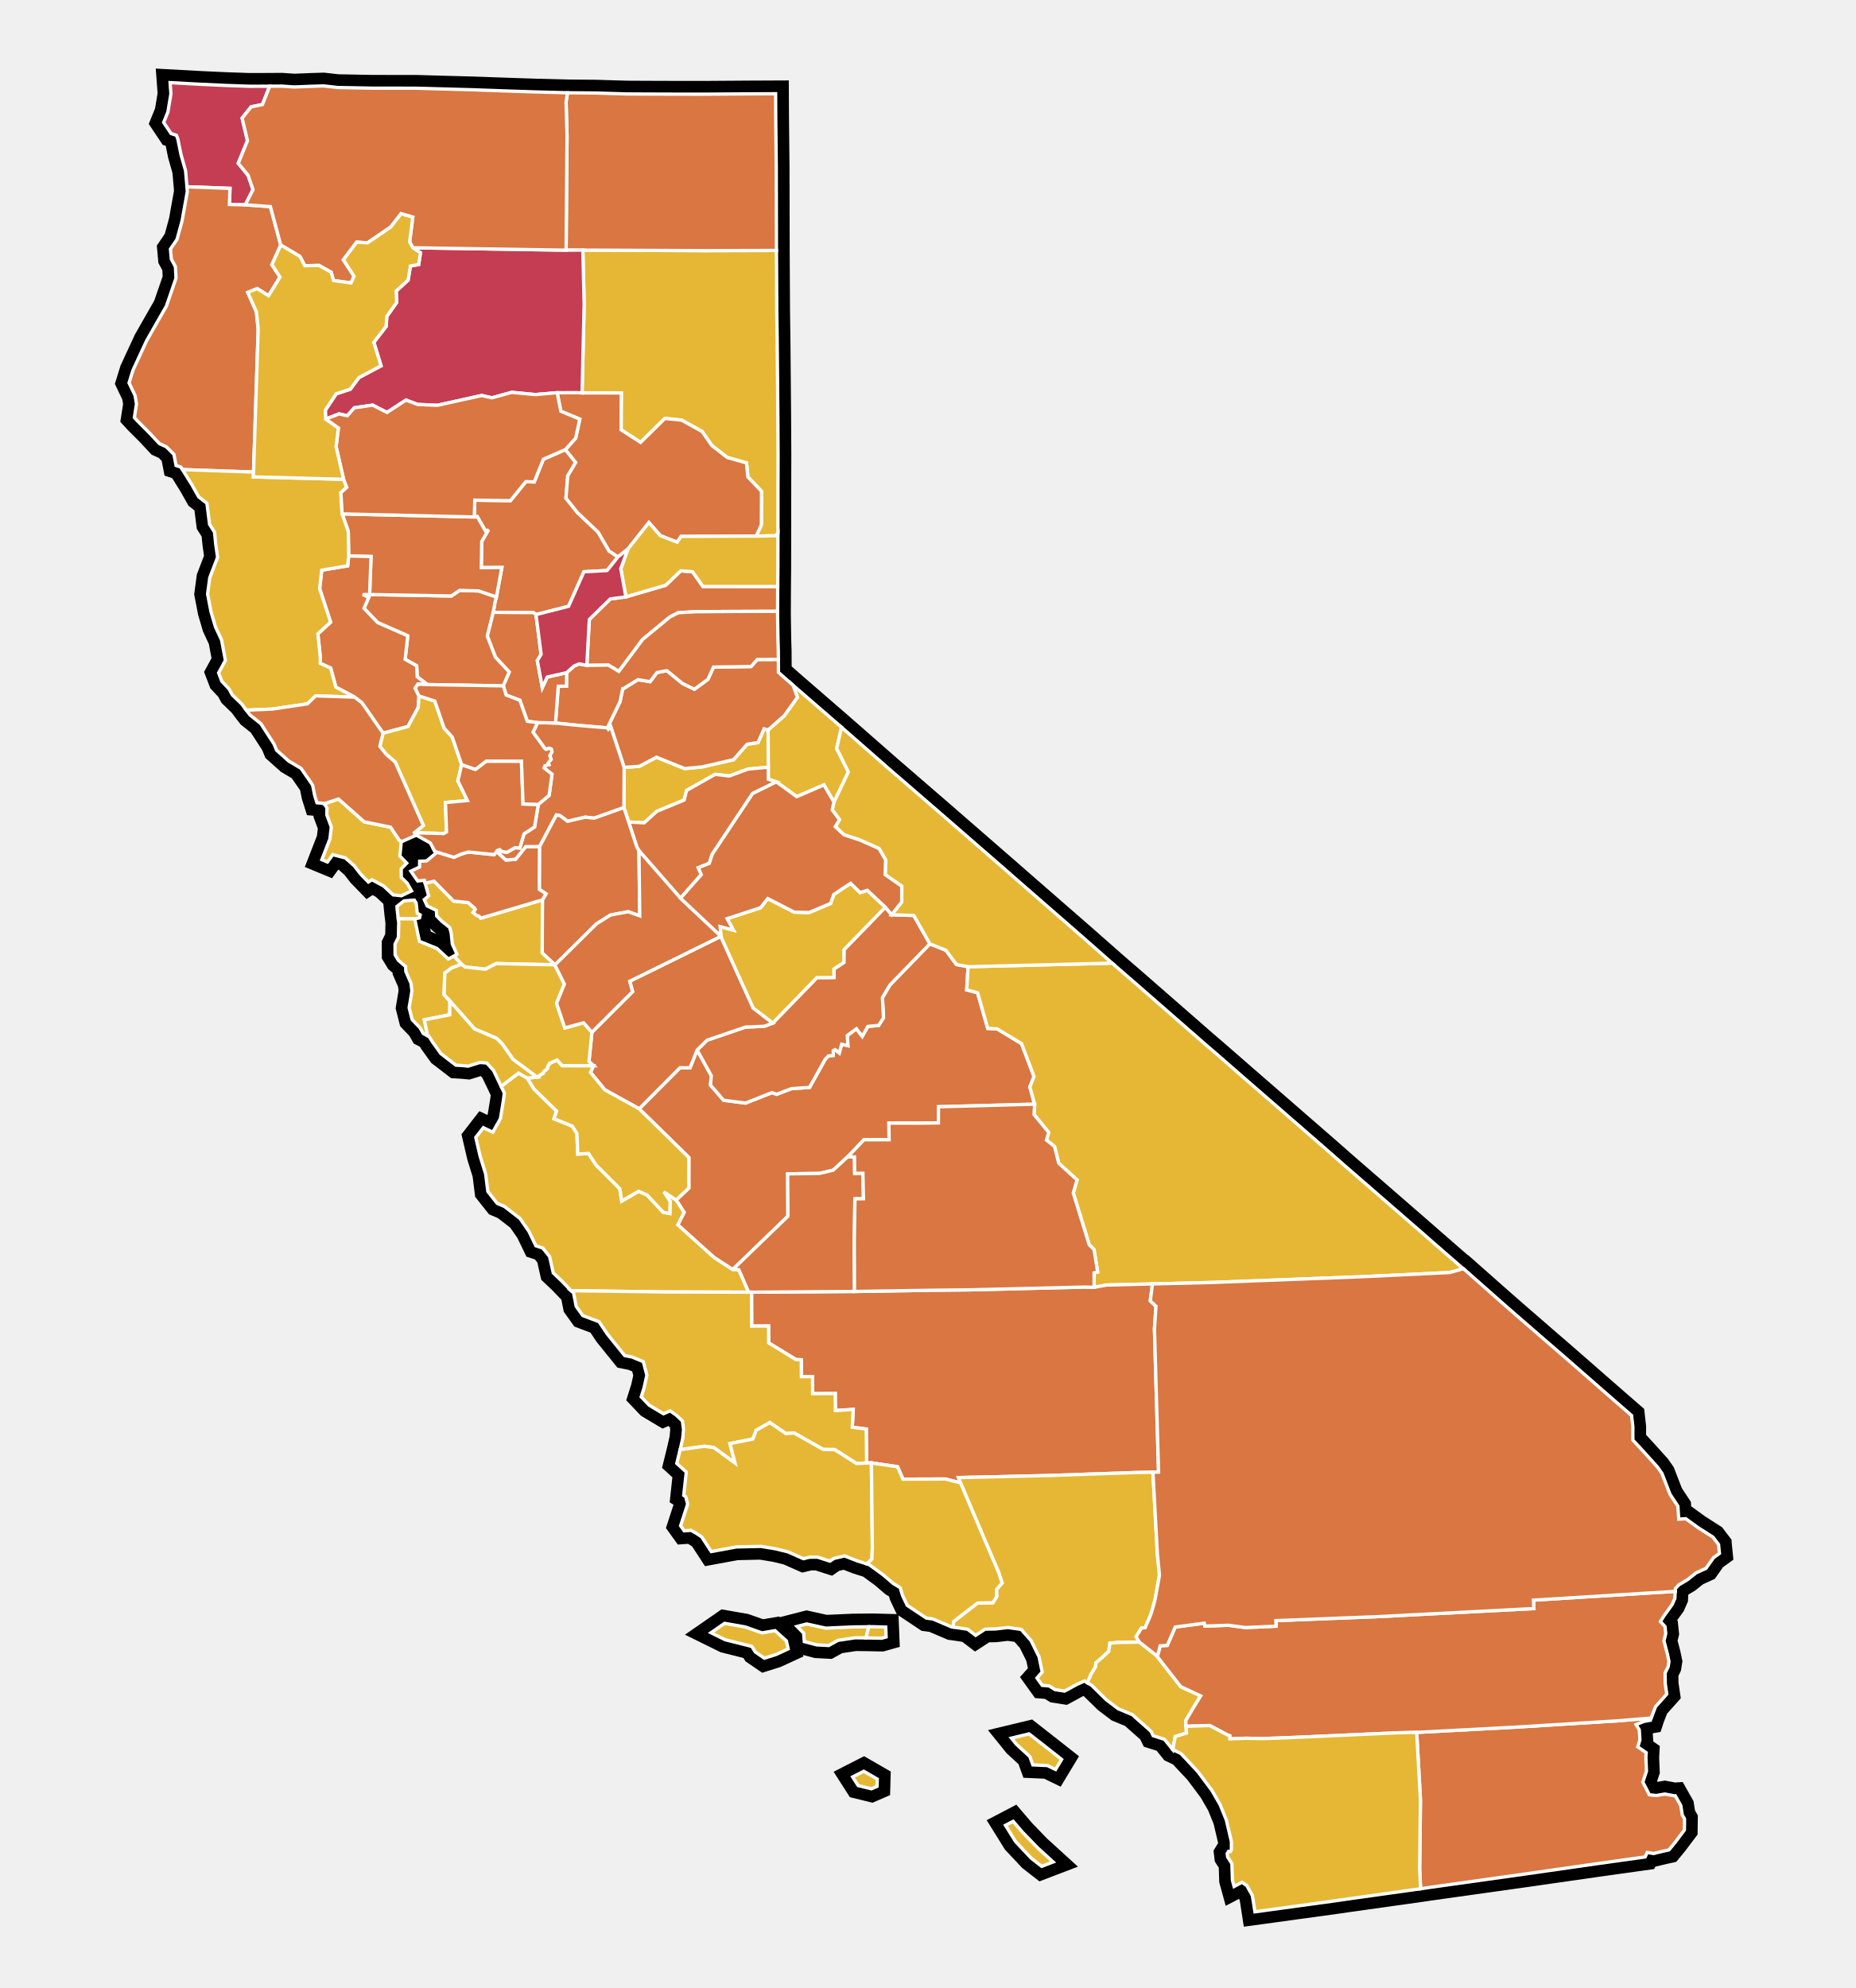
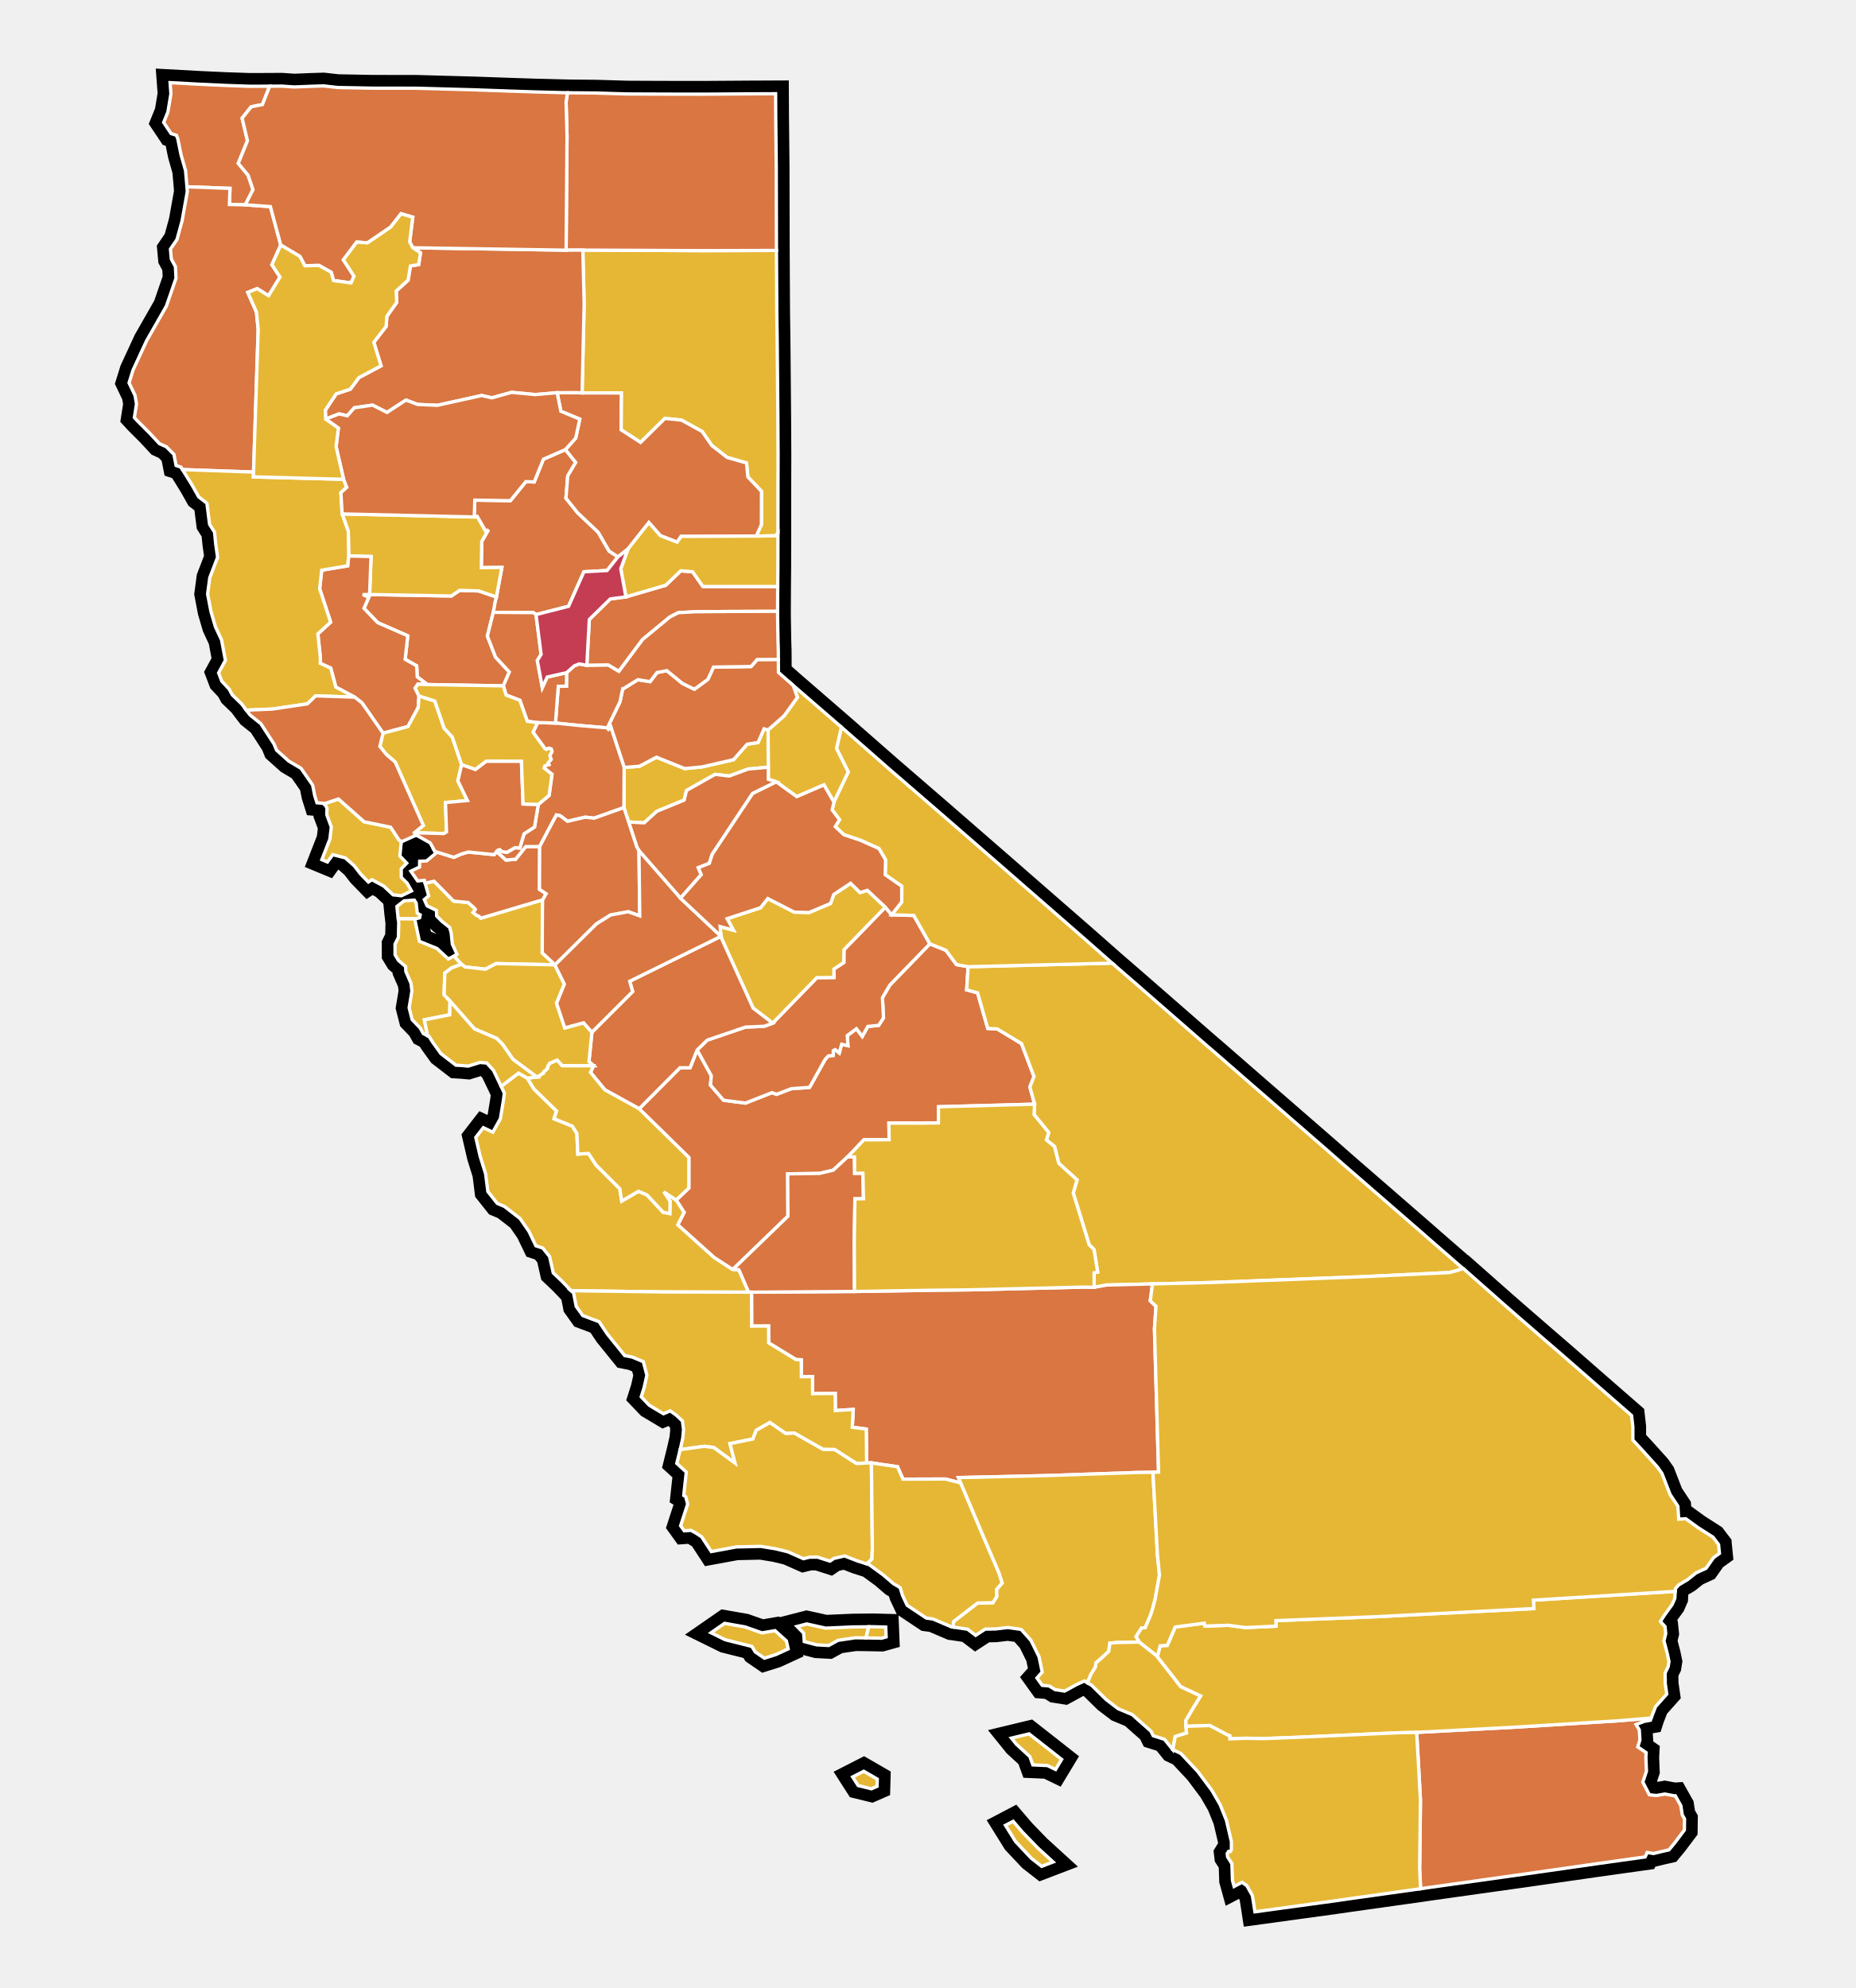
<svg xmlns="http://www.w3.org/2000/svg" id="cal-map" width="100%" height="100%" viewBox="0 0 700 750" version="1.1" xml:space="preserve" style="fill-rule:evenodd;clip-rule:evenodd;">
  <style type="text/css">
      svg#cal-map path#state-outline {
        fill: white;
        fill-rule: nonzero;
        stroke: black;
        stroke-width: 10px;
      }
      svg #county-boundaries path {
        fill-rule: nonzero;
        stroke: white;
        stroke-width: 1.25px;
      }
      svg path {
        fill: #bc3649;
      }
      /* default substantial */
      svg path.widespread {
        fill: #742a5c;
      }
      #alameda { fill: #e6b735 !important; }
    #alpine { fill: #e6b735 !important; }
    #amador { fill: #e6b735 !important; }
    #butte { fill: #d97641 !important; }
    #calaveras { fill: #d97641 !important; }
    #colusa { fill: #d97641 !important; }
    #contra_costa { fill: #d97641 !important; }
-     #del_norte { fill: #c43d53 !important; }
+     #del_norte { fill: #d97641 !important; }
    #el_dorado { fill: #d97641 !important; }
    #fresno { fill: #d97641 !important; }
-     #glenn { fill: #d97641 !important; }
+     #glenn { fill: #e6b735 !important; }
    #humboldt { fill: #d97641 !important; }
    #imperial { fill: #d97641 !important; }
    #inyo { fill: #e6b735 !important; }
    #kern { fill: #d97641 !important; }
    #kings { fill: #d97641 !important; }
    #lake { fill: #d97641 !important; }
    #lassen { fill: #e6b735 !important; }
    #los_angeles { fill: #e6b735 !important; }
    #madera { fill: #d97641 !important; }
    #marin { fill: #e6b735 !important; }
    #mariposa { fill: #e6b735 !important; }
    #mendocino { fill: #e6b735 !important; }
    #merced { fill: #d97641 !important; }
    #modoc { fill: #d97641 !important; }
    #mono { fill: #e6b735 !important; }
    #monterey { fill: #e6b735 !important; }
    #napa { fill: #e6b735 !important; }
    #nevada { fill: #d97641 !important; }
    #orange { fill: #e6b735 !important; }
    #placer { fill: #d97641 !important; }
    #plumas { fill: #d97641 !important; }
-     #riverside { fill: #d97641 !important; }
+     #riverside { fill: #e6b735 !important; }
    #sacramento { fill: #d97641 !important; }
    #san_benito { fill: #e6b735 !important; }
-     #san_bernardino { fill: #d97641 !important; }
+     #san_bernardino { fill: #e6b735 !important; }
    #san_diego { fill: #e6b735 !important; }
    #san_francisco { fill: #e6b735 !important; }
    #san_joaquin { fill: #d97641 !important; }
    #san_luis_obispo { fill: #e6b735 !important; }
    #san_mateo { fill: #e6b735 !important; }
    #santa_barbara { fill: #e6b735 !important; }
    #santa_clara { fill: #e6b735 !important; }
    #santa_cruz { fill: #e6b735 !important; }
-     #shasta { fill: #c43d53 !important; }
+     #shasta { fill: #d97641 !important; }
    #sierra { fill: #e6b735 !important; }
    #siskiyou { fill: #d97641 !important; }
    #solano { fill: #d97641 !important; }
    #sonoma { fill: #d97641 !important; }
    #stanislaus { fill: #d97641 !important; }
    #sutter { fill: #d97641 !important; }
    #tehama { fill: #d97641 !important; }
    #trinity { fill: #e6b735 !important; }
-     #tulare { fill: #d97641 !important; }
+     #tulare { fill: #e6b735 !important; }
    #tuolumne { fill: #d97641 !important; }
    #ventura { fill: #e6b735 !important; }
-     #yolo { fill: #d97641 !important; }
+     #yolo { fill: #e6b735 !important; }
    #yuba { fill: #c43d53 !important; }
    
    </style>
  <g transform="matrix(1,0,0,1,48.6858,-223.786)">
    <g id="map-layers">
      <g id="land">
        <path id="state-outline" d="M244.715,445.062L244.665,454.412L244.675,456.227L244.823,465.394L244.944,469.296L244.987,477.464L250.519,482.332L268.692,498.068L268.793,498.157L283.514,511.061L286.365,513.566L293.401,519.641L305.472,530.072L331.622,552.808L335.865,556.527L359.777,577.365L370.864,587.136L379.886,594.95L405.955,617.709L410.726,621.808L420.616,630.437L451.77,657.523L458.56,663.496L475.866,678.516L488.258,689.278L491.093,691.773L503.33,702.423L503.434,702.417L518.373,715.624L524.652,721.099L533.706,728.956L541.012,735.265L556.02,748.381L566.848,757.813L567.326,762.061L567.323,767.067L571.074,771.109L576.665,777.307L578.303,779.66L581.365,787.566L584.314,792.018L584.635,796.915L587.286,796.74L591.763,799.996L597.557,803.705L599.665,806.478L599.678,806.659L600,809.826L597.76,811.436L594.932,815.453L591.199,817.16L587.948,819.744L584.653,821.69L583.357,823.141L583.315,824.146L583.166,826.798L582.14,829.143L579.09,833.348L577.729,835.531L579.459,837.425L579.734,840.05L579.054,842.827L580.33,847.667L580.951,850.634L580.645,852.568L579.505,854.92L579.546,858.928L580.123,862.902L575.897,867.637L574.227,871.936L573.956,872.773L571.608,873.194L568.553,874.386L569.757,876.408L569.994,880.223L569.182,882.826L572.344,885.001L572.242,886.831L572.457,892.015L571.087,896.113L573.551,900.885L576.172,901.177L579.389,900.609L583.011,901.291L583.335,901.27L585.417,904.968L585.97,908.49L586.827,909.986L586.772,914.187L583.165,918.981L580.942,921.678L578.153,922.31L575.151,923.046L572.732,922.649L571.966,924.339L554.801,926.743L526.504,930.801L490.931,935.798L487.253,936.337L460.624,940.079L455.318,940.848L441.232,942.782L424.753,945.041L424.183,941.324L423.769,938.878L421.676,935.125L421.119,934.78L419.892,933.912L416.901,935.475L416.279,933.218L416.058,926.847L414.451,924.351L414.299,923.081L414.813,922.243L415.467,922.311L415.875,921.568L415.879,918.562L414.607,913.139L413.972,910.428L411.607,904.589L408.506,899.229L403.194,892.12L396.826,885.313L393.762,883.862L390.625,879.953L386.385,878.624L385.583,877.009L385.25,876.655L380.169,872.161L378.513,870.661L373.184,868.444L368.686,865.017L363.177,859.612L361.543,858.653L360.452,857.952L357.482,859.301L354.518,860.92L352.929,861.777L349.374,861.224L348.394,860.61L347.088,859.821L344.509,859.607L342.516,856.831L344.503,854.604L343.302,848.809L340.278,842.691L336.552,838.496L331.515,837.782L326.931,838.328L322.978,838.403L319.387,840.743L316.353,838.433L310.89,837.617L310.248,837.537L303.258,834.556L300.797,834.23L293.578,829.423L291.822,825.719L290.931,822.821L290.608,822.553L288.354,821.218L284.48,817.903L279.328,814.144L278.367,813.791L274.738,812.648L269.935,810.787L265.903,811.733L264.423,812.745L259.733,811.238L256.756,811.259L254.421,811.821L248.558,809.221L243.77,808.065L238.348,807.179L229.106,807.389L219.651,809.128L216.039,803.585L213.81,802.131L212.006,801.13L209.459,801.309L208.082,799.398L210.744,791.224L210.005,788.406L209.265,787.951L210.228,779.14L206.64,775.864L207.916,770.688L208.872,766.511L209.193,763.15L208.776,759.88L206.463,757.696L204.15,756.057L201.62,757.14L196.262,753.944L193.224,750.753L194.289,747.398L195.359,742.589L194.014,737.498L189.826,735.754L186.997,735.194L180.443,727.074L177.334,722.422L171.179,720.105L168.699,716.633L167.699,711.54L166.767,710.715L163.252,707.05L160.048,704.022L158.653,697.834L156.084,694.629L153.49,693.783L150.849,688.305L147.478,683.453L141.617,678.928L138.933,677.801L135.366,673.301L134.532,666.663L132.459,660.005L130.812,652.9L133.658,649.222L137.248,650.91L140.109,645.777L141.237,638.895L141.583,636.177L140.383,633.62L137.484,627.589L134.954,624.828L132.387,624.608L127.944,625.989L125.582,625.769L123.322,625.639L117.642,621.273L114.538,616.95L113.143,614.746L112.633,614.554L111.007,613.706L109.818,611.595L106.804,608.45L105.665,603.979L106.482,599.095L106.718,597.557L106.366,594.736L104.414,590.249L104.349,588.433L101.641,586.107L100.359,583.992L100.343,579.999L101.623,577.394L101.739,571.951L101.568,570.405L101.308,568.312L101.057,565.765L103.747,563.644L107.616,563.361L108.306,564.464L108.737,568.285L109.844,568.942L109.619,570.026L107.981,570.447L107.776,570.534L109.544,578.919L116.122,581.586L120.437,585.567L122.703,584.428L123.734,583.81L121.965,579.968L121.53,575.695L120.954,573.688L118.043,571.367L116.045,569.334L115.982,567.245L112.454,565.545L111.382,563.164L113.036,561.744L111.706,556.999L111.423,555.905L108.88,556.127L106.316,552.444L109.594,550.877L109.637,548.7L111.058,548.637L112.276,548.571L115.779,545.643L115.385,545L113.623,541.79L108.417,538.874L108.111,538.959L102.9,541.301L102.697,541.296L102.176,546.731L104.755,549.417L102.682,551.552L102.714,554.819L104.903,556.953L106.569,559.891L102.771,561.718L99.627,561.378L96.043,558.032L91.628,555.662L90.288,556.538L87.315,553.472L84.954,550.419L81.58,547.431L76.846,546.22L74.846,548.982L72.74,548.109L75.785,540.293L76.309,535.768L74.61,531.185L74.677,528.645L73.711,526.985L73.713,526.895L70.892,526.637L70.056,523.982L69.258,519.966L64.897,513.67L60.242,510.903L55.633,506.771L54.696,504.473L49.706,496.783L45.69,493.569L44.244,491.706L42.514,489.379L38.918,485.9L37.786,483.774L34.982,480.773L33.788,477.644L36.352,472.919L34.915,465.242L32.592,460.257L30.899,454.476L29.638,447.892L30.453,441.745L33.408,434.037L32.69,429.016L32.252,424.549L30.375,421.576L29.372,413.636L26.292,411.254L23.787,406.8L20.154,400.94L19.597,400.011L17.745,399.395L16.92,395.183L14.072,392.347L11.458,391.154L7.68,387.096L3.14,382.548L2.011,381.32L2.813,376.172L2.257,372.967L-0,368.237L1.473,363.48L6.632,352.326L14.089,339.257L17.714,328.758L17.495,324.384L15.954,321.504L15.614,317.762L18.086,314.128L20.006,307.106L21.977,296.082L21.853,294.257L21.314,288.14L19.613,282.159L18.399,276.195L17.875,274.809L15.876,274.185L13.059,269.976L14.659,266.034L15.797,259.16L15.483,254.959L26.878,255.58L36.649,256.028L45.561,256.336L53.045,256.31L57.651,256.275L62.341,256.602L68.776,256.338L73.384,256.198L78.738,256.801L91.967,257.053L108.269,257.064L119.77,257.387L129.929,257.663L143.729,258.153L153.026,258.46L165.392,258.783L165.871,258.787L176.131,258.88L187.827,259.233L196.265,259.274L206.429,259.305L216.69,259.316L234.045,259.196L243.922,259.153L243.968,267.887L244.165,286.624L244.237,318.264L244.361,341.531L244.515,352.07L244.77,381.229L244.846,395.488L244.814,407.838L244.806,424.908L244.778,438.162L244.715,445.062ZM279.053,837.511L280.762,837.492L285.464,837.619L285.616,841.345L283.911,841.821L278.03,841.705L273.968,841.657L267.456,842.628L263.944,844.568L259.45,844.331L254.736,843.091L254.501,839.91L252.028,837.381L255.653,836.448L262.821,838.03L273.179,837.573L279.053,837.511ZM272.987,894.156L277.172,892.02L282.275,894.967L282.199,897.698L280.05,898.633L275.07,897.411L272.987,894.156ZM224.684,836.212L232.376,837.56L238.793,839.811L243.704,838.972L247.999,842.86L248.658,845.857L244.068,847.972L239.686,849.356L236.253,847.004L234.963,844.917L224.906,842.394L219.56,839.762L224.684,836.212ZM332.899,879.51L339.539,877.914L346.662,883.49L351.821,887.557L349.537,891.343L346.483,889.865L340.978,889.624L339.831,886.463L334.777,881.837L332.899,879.51ZM333.539,910.901L336.978,914.928L342.853,920.994L348.612,926.239L344.307,927.885L340.332,924.783L334.453,918.532L330.646,912.416L333.539,910.901Z" />
      </g>
      <g id="county-boundaries">
        <path id="alameda" d="M111.706,556.999L115.071,556.247L122.453,563.733L127.934,564.28L130.24,566.314L130.638,566.864L129.805,568.031L131.01,569.048L132.022,569.427L132.723,570.164L137.732,568.697L154.68,563.657L156.006,563.309L155.945,568.662L155.882,583.27L160.732,587.769L160.63,587.768L138.48,587.311L134.465,589.429L126.716,588.58L125.405,587.559L123.4,585.438L122.703,584.428L123.734,583.81L121.965,579.968L121.53,575.695L120.954,573.688L118.043,571.367L116.045,569.334L115.982,567.245L112.454,565.545L111.382,563.164L113.036,561.744L111.706,556.999Z" />
        <path id="alpine" d="M241.17,517.775L241.086,499.173L247.18,493.787L252.15,486.859L250.519,482.332L268.692,498.068L268.793,498.157L266.96,506.161L271.375,515.011L265.94,526.407L262.15,519.907L251.896,524.339L244.199,518.758L241.17,517.775Z" />
        <path id="amador" d="M186.779,513.3L192.52,512.875L198.975,509.452L209.634,513.742L216.18,513.112L228.054,510.378L233.169,504.557L237.288,503.908L239.577,498.726L241.086,499.173L241.15,513.238L233.6,513.902L226.456,516.551L221.115,515.923L210.329,522.001L209.417,525.629L199.109,529.87L194.343,534.207L188.482,533.907L186.694,528.453L186.779,513.3Z" />
        <path id="butte" d="M164.619,393.395L168.512,398.246L165.506,403.302L164.831,411.741L169.226,417.23L176.981,424.559L181.092,431.67L184.449,433.87L180.347,439.018L171.605,439.495L165.819,452.514L153.537,455.649L152.55,454.91L137.412,454.795L138.068,450.901L138.593,449.003L140.645,437.866L132.9,437.93L133.058,428.036L135.604,423.627L134.602,424.338L131.328,418.656L130.237,418.819L130.441,412.466L143.876,412.671L149.699,405.484L152.854,405.615L156.309,397.028L164.619,393.395Z" />
        <path id="calaveras" d="M188.482,533.907L194.343,534.207L199.109,529.87L209.417,525.629L210.329,522.001L221.115,515.923L226.456,516.551L233.6,513.902L241.15,513.238L241.17,517.775L244.199,518.758L235.243,523.152L220.025,546.049L218.912,549.497L214.755,551.131L215.87,553.762L208.044,562.647L192.375,544.724L191.571,543.359L188.482,533.907Z" />
        <path id="colusa" d="M90.751,448.075L121.586,448.632L124.707,446.509L131.865,446.72L138.593,449.003L138.068,450.901L137.412,454.795L135.182,463.748L138.256,471.691L143.475,477.303L141.199,482.535L112.571,482.05L108.724,479.159L108.509,474.979L104.161,472.528L105.149,463.652L93.788,458.679L88.634,453.29L90.427,449.157L88.163,448.103L90.751,448.075Z" />
        <path id="contra_costa" d="M115.385,545L122.54,547.218L125.298,545.995L127.945,545.223L137.758,546.193L138.687,545.027L142.188,548.253L145.841,547.94L149.651,543.179L154.917,543.152L154.832,559.303L157.353,560.965L156.006,563.309L154.68,563.657L137.732,568.697L132.723,570.164L132.022,569.427L131.01,569.048L129.805,568.031L130.638,566.864L130.24,566.314L127.934,564.28L122.453,563.733L115.071,556.247L111.706,556.999L111.423,555.905L108.88,556.127L106.316,552.444L109.594,550.877L109.637,548.7L111.058,548.637L112.276,548.571L115.779,545.643L115.385,545Z" />
        <path id="del_norte" d="M15.483,254.959L26.878,255.58L36.649,256.028L45.561,256.336L53.045,256.31L50.324,263.231L46.068,264.091L42.656,268.345L44.675,276.878L41.203,285.404L44.912,289.898L46.759,295.328L43.859,301.053L37.862,300.938L38.074,294.85L21.853,294.257L21.314,288.14L19.613,282.159L18.399,276.195L17.875,274.809L15.876,274.185L13.059,269.976L14.659,266.034L15.797,259.16L15.483,254.959Z" />
        <path id="el_dorado" d="M180.437,498.378L185.215,488.516L186.245,483.622L186.446,483.623L191.969,480.203L196.569,480.949L199.182,477.509L202.884,476.794L208.777,481.617L213.279,483.8L218.385,480.08L220.483,475.45L234.678,475.24L236.967,472.599L244.961,472.563L244.987,477.464L250.519,482.332L252.15,486.859L247.18,493.787L241.086,499.173L239.577,498.726L237.288,503.908L233.169,504.557L228.054,510.378L216.18,513.112L209.634,513.742L198.975,509.452L192.52,512.875L186.779,513.3L181.745,498.023L180.835,498.925L180.437,498.378Z" />
        <path id="fresno" d="M214.318,619.908L219.664,629.617L219.357,633.157L224.306,638.869L232.554,639.941L242.534,636L244.288,636.627L249.838,634.509L256.734,634.009L262.516,623.619L263.025,622.979L263.84,622.156L265.688,621.958L265.671,620.143L266.387,619.774L267.939,621.03L268.833,617.754L271.199,618.276L270.956,614.467L274.417,611.89L276.603,614.771L278.715,611.027L282.812,610.615L284.622,607.78L284.22,600.162L287.024,595.408L302.117,579.855L308.174,582.297L312.146,587.673L316.552,588.501L315.997,597.224L320.11,598.327L323.957,611.774L327.552,611.975L336.702,617.498L341.402,629.918L339.844,633.857L341.641,640.351L305.357,641.333L305.352,647.414L299.262,647.509L294.203,647.492L286.667,647.503L286.747,653.764L277.239,653.787L272.637,658.646L271.101,660.204L265.662,665.247L260.494,666.471L248.479,666.644L248.571,682.618L227.73,702.76L220.741,698.23L207.012,685.878L209.409,681.162L206.406,676.528L211.184,671.996L211.196,660.47L192.447,642.087L207.837,626.616L211.642,626.621L214.318,619.908Z" />
        <path id="glenn" d="M80.398,417.667L130.237,418.819L131.328,418.656L134.602,424.338L135.604,423.627L133.058,428.036L132.9,437.93L140.645,437.866L138.593,449.003L131.865,446.72L124.707,446.509L121.586,448.632L90.751,448.075L91.293,433.741L82.862,433.533L82.702,424.266L80.398,417.667Z" />
        <path id="humboldt" d="M21.853,294.257L38.074,294.85L37.862,300.938L43.859,301.053L53.322,301.728L57.227,316.222L53.885,323.665L56.948,328.308L52.638,335.355L48.341,332.67L44.788,334.099L48.053,341.48L48.718,348.048L46.966,401.882L20.154,400.94L19.597,400.011L17.745,399.395L16.92,395.183L14.072,392.347L11.458,391.154L7.68,387.096L3.14,382.548L2.011,381.32L2.813,376.172L2.257,372.967L-0,368.237L1.473,363.48L6.632,352.326L14.089,339.257L17.714,328.758L17.495,324.384L15.954,321.504L15.614,317.762L18.086,314.128L20.006,307.106L21.977,296.082L21.853,294.257Z" />
        <path id="imperial" d="M485.775,877.348L523.41,875.355L561.992,872.964L574.227,871.936L573.956,872.773L571.608,873.194L568.553,874.386L569.757,876.408L569.994,880.223L569.182,882.826L572.344,885.001L572.242,886.831L572.457,892.015L571.087,896.113L573.551,900.885L576.172,901.177L579.389,900.609L583.011,901.291L583.335,901.27L585.417,904.968L585.97,908.49L586.827,909.986L586.772,914.187L583.165,918.981L580.942,921.678L578.153,922.31L575.151,923.046L572.732,922.649L571.966,924.339L554.801,926.743L526.504,930.801L490.931,935.798L487.253,936.337L486.898,928.785L487.197,902.883L485.775,877.348Z" />
        <path id="inyo" d="M316.552,588.501L370.864,587.136L379.886,594.95L405.955,617.709L410.726,621.808L420.616,630.437L451.77,657.523L458.56,663.496L475.866,678.516L488.258,689.278L491.093,691.773L503.33,702.423L498.281,703.864L466.262,705.403L408.769,707.609L386.117,708.167L368.893,708.577L364.111,709.433L364.07,703.985L365.419,703.677L364.044,695.177L362.226,693.409L356.21,673.861L357.64,668.922L350.747,662.649L349.144,656.333L346.086,653.864L346.949,651.03L341.421,644.26L341.641,640.351L339.844,633.857L341.402,629.918L336.702,617.498L327.552,611.975L323.957,611.774L320.11,598.327L315.997,597.224L316.552,588.501Z" />
        <path id="kern" d="M234.848,711.275L273.693,711.012L302.302,710.553L317.025,710.396L360.557,709.345L364.111,709.433L368.893,708.577L386.117,708.167L385.267,714.551L387.421,716.575L386.846,725.131L388.397,779.149L386.283,779.214L379.832,779.314L346.96,780.448L312.914,781.226L313.689,783.212L307.951,781.764L291.979,781.819L289.908,777.122L280.064,775.697L278.268,775.717L278.127,762.91L272.85,762.239L273.203,755.513L266.47,755.941L266.412,749.493L257.896,749.562L257.848,743.114L253.647,743.144L253.605,736.787L251.611,736.709L241.302,730.408L241.274,724.052L234.89,724.076L234.848,711.275Z" />
        <path id="kings" d="M227.73,702.76L248.571,682.618L248.479,666.644L260.494,666.471L265.662,665.247L271.101,660.204L273.689,660.269L273.753,666.44L276.86,666.407L277.069,676.026L273.852,676.06L273.601,691.948L273.693,711.012L234.848,711.275L233.699,711.279L230.024,702.846L227.73,702.76Z" />
        <path id="lake" d="M82.862,433.533L91.293,433.741L90.751,448.075L88.163,448.103L90.427,449.157L88.634,453.29L93.788,458.679L105.149,463.652L104.161,472.528L108.509,474.979L108.724,479.159L112.571,482.05L108.969,481.887L107.936,483.409L109.379,486.343L109.091,490.694L105.229,497.876L95.83,500.393L87.867,488.95L85.113,486.794L77.995,482.982L76.08,475.85L72.128,474.018L72.183,472.022L71.234,462.917L76.043,458.508L71.903,445.865L72.691,438.894L82.47,437.246L82.862,433.533Z" />
        <path id="lassen" d="M171.194,318.135L216.688,318.338L244.237,318.264L244.361,341.531L244.515,352.07L244.77,381.229L244.846,395.488L244.814,407.838L244.806,424.908L243.92,425.911L236.592,426.035L238.555,421.76L238.602,409.139L233.451,403.71L232.941,398.444L225.648,396.373L219.835,391.839L216.195,386.572L208.437,382.297L202.153,381.647L192.979,390.695L185.629,385.934L185.712,372.037L170.911,372.018L171.694,338.499L171.194,318.135Z" />
        <path id="los_angeles" d="M332.899,879.51L339.539,877.914L346.662,883.49L351.821,887.557L349.537,891.343L346.483,889.865L340.978,889.624L339.831,886.463L334.777,881.837L332.899,879.51ZM333.539,910.901L336.978,914.928L342.853,920.994L348.612,926.239L344.307,927.885L340.332,924.783L334.453,918.532L330.646,912.416L333.539,910.901ZM313.689,783.212L312.914,781.226L346.96,780.448L379.832,779.314L386.283,779.214L387.964,810.163L388.737,818.051L387.095,827.195L386.231,830.405L385.648,832.332L385.253,833.435L383.354,837.858L381.968,837.989L379.923,841.232L381.16,843.289L372.924,843.431L370.042,843.692L369.591,846.797L366.561,849.607L364.779,851.109L364.605,852.66L362.857,855.526L361.543,858.653L360.452,857.952L357.482,859.301L354.518,860.92L352.929,861.777L349.374,861.224L348.394,860.61L347.088,859.821L344.509,859.607L342.516,856.831L344.503,854.604L343.302,848.809L340.278,842.691L336.552,838.496L331.515,837.782L326.931,838.328L322.978,838.403L319.387,840.743L316.353,838.433L310.89,837.617L311.069,835.523L316.127,831.617L320.126,828.545L325.885,828.437L327.333,826.135L327.28,823.409L329.363,821.004L328.115,817.119L322.659,804.407L313.689,783.212Z" />
        <path id="madera" d="M242.82,609.774L259.497,592.61L265.934,592.555L265.906,589.38L269.66,586.894L269.715,582.085L285.321,566.03L287.698,568.902L296.045,569.149L302.117,579.855L287.024,595.408L284.22,600.162L284.622,607.78L282.812,610.615L278.715,611.027L276.603,614.771L274.417,611.89L270.956,614.467L271.199,618.276L268.833,617.754L267.939,621.03L266.387,619.774L265.671,620.143L265.688,621.958L263.84,622.156L263.025,622.979L262.516,623.619L256.734,634.009L249.838,634.509L244.288,636.627L242.534,636L232.554,639.941L224.306,638.869L219.357,633.157L219.664,629.617L214.318,619.908L218.117,616.188L232.574,611.266L239.648,610.968L242.82,609.774Z" />
        <path id="marin" d="M73.711,526.985L79.009,525.219L88.699,533.81L98.666,535.854L101.899,540.735L102.9,541.301L102.697,541.296L102.176,546.731L104.755,549.417L102.682,551.552L102.714,554.819L104.903,556.953L106.569,559.891L102.771,561.718L99.627,561.378L96.043,558.032L91.628,555.662L90.288,556.538L87.315,553.472L84.954,550.419L81.58,547.431L76.846,546.22L74.846,548.982L72.74,548.109L75.785,540.293L76.309,535.768L74.61,531.185L74.677,528.645L73.711,526.985Z" />
        <path id="mariposa" d="M285.321,566.03L269.715,582.085L269.66,586.894L265.906,589.38L265.934,592.555L259.497,592.61L242.82,609.774L235.42,604.088L223.202,577.077L223.304,576.986L222.994,573.357L227.986,574.71L225.637,570.36L238.239,566.241L240.969,562.782L250.961,567.899L256.557,568.043L264.664,564.619L265.854,561.251L272.211,557.016L275.802,560.516L278.536,559.669L285.321,566.03Z" />
        <path id="mendocino" d="M20.154,400.94L46.966,401.882L46.907,403.697L80.935,404.602L82.14,407.631L79.915,409.662L80.398,417.667L82.702,424.266L82.862,433.533L82.47,437.246L72.691,438.894L71.903,445.865L76.043,458.508L71.234,462.917L72.183,472.022L72.128,474.018L76.08,475.85L77.995,482.982L85.113,486.794L70.389,486.318L67.296,489.318L54.094,491.29L44.244,491.706L42.514,489.379L38.918,485.9L37.786,483.774L34.982,480.773L33.788,477.644L36.352,472.919L34.915,465.242L32.592,460.257L30.899,454.476L29.638,447.892L30.453,441.745L33.408,434.037L32.69,429.016L32.252,424.549L30.375,421.576L29.372,413.636L26.292,411.254L23.787,406.8L20.154,400.94Z" />
        <path id="merced" d="M174.625,613.212L189.985,597.884L188.88,593.976L223.202,577.077L235.42,604.088L242.82,609.774L239.648,610.968L232.574,611.266L218.117,616.188L214.318,619.908L211.642,626.621L207.837,626.616L192.447,642.087L179.502,634.935L174.096,628.362L175.246,625.83L173.511,624.274L174.625,613.212Z" />
        <path id="modoc" d="M165.392,258.783L165.871,258.787L176.131,258.88L187.827,259.233L196.265,259.274L206.429,259.305L216.69,259.316L234.045,259.196L243.922,259.153L243.968,267.887L244.165,286.624L244.237,318.264L216.688,318.338L171.194,318.135L164.888,318.166L165.228,274.975L164.877,262.235L165.392,258.783Z" />
        <path id="mono" d="M265.94,526.407L271.375,515.011L266.96,506.161L268.793,498.157L283.514,511.061L286.365,513.566L293.401,519.641L305.472,530.072L331.622,552.808L335.865,556.527L359.777,577.365L370.864,587.136L316.552,588.501L312.146,587.673L308.174,582.297L302.117,579.855L296.045,569.149L287.698,568.902L291.497,564.042L291.517,558.143L285.266,553.78L285.397,548.152L282.913,543.919L275.788,540.735L269.695,538.712L266.429,535.658L268.022,533.011L265.26,529.317L265.94,526.407Z" />
        <path id="monterey" d="M140.383,633.62L146.935,628.625L150.204,630.481L152.83,634.687L161.295,642.948L160.336,645.842L167.225,648.632L168.957,651.37L169.302,659.178L173.339,658.939L176.203,663.318L185.157,672.271L185.857,676.904L192.204,673.215L195.414,674.59L201.516,681.145L204.007,681.605L204.122,676.977L201.745,673.431L206.406,676.528L209.409,681.162L207.012,685.878L220.741,698.23L227.73,702.76L230.024,702.846L233.699,711.279L202.059,711.194L166.767,710.715L163.252,707.05L160.048,704.022L158.653,697.834L156.084,694.629L153.49,693.783L150.849,688.305L147.478,683.453L141.617,678.928L138.933,677.801L135.366,673.301L134.532,666.663L132.459,660.005L130.812,652.9L133.658,649.222L137.248,650.91L140.109,645.777L141.237,638.895L141.583,636.177L140.383,633.62Z" />
        <path id="napa" d="M95.83,500.393L105.229,497.876L109.091,490.694L109.379,486.343L115.355,488.276L118.876,498.508L121.93,501.83L125.471,512.239L124.055,518.386L127.661,525.798L119.369,526.561L119.774,537.64L118.751,538.256L107.626,537.95L111.019,535.205L100.416,511.297L97.057,508.408L94.611,505.358L95.83,500.393Z" />
        <path id="nevada" d="M187.44,448.957L202.472,444.572L208.146,439.137L212.614,439.506L216.486,445.045L244.715,445.062L244.665,454.412L242.873,454.421L226.742,454.476L213.697,454.575L207.224,454.93L204.033,456.557L193.736,465.054L184.783,477.079L180.799,474.693L172.701,474.814L173.642,457.485L181.566,449.738L187.44,448.957Z" />
        <path id="orange" d="M381.16,843.289L387.956,848.637L387.961,848.819L396.782,860.102L404.304,863.59L401.65,867.863L398.693,872.874L398.762,875.056L398.951,877.599L394.686,878.917L393.762,883.862L390.625,879.953L386.385,878.624L385.583,877.009L385.25,876.655L380.169,872.161L378.513,870.661L373.184,868.444L368.686,865.017L363.177,859.612L361.543,858.653L362.857,855.526L364.605,852.66L364.779,851.109L366.561,849.607L369.591,846.797L370.042,843.692L372.924,843.431L381.16,843.289Z" />
        <path id="placer" d="M165.077,477.558L167.9,475.044L169.807,474.244L172.701,474.814L180.799,474.693L184.783,477.079L193.736,465.054L204.033,456.557L207.224,454.93L213.697,454.575L226.742,454.476L242.873,454.421L244.665,454.412L244.675,456.227L244.823,465.394L244.944,469.296L244.961,472.563L236.967,472.599L234.678,475.24L220.483,475.45L218.385,480.08L213.279,483.8L208.777,481.617L202.884,476.794L199.182,477.509L196.569,480.949L191.969,480.203L186.446,483.623L186.245,483.622L185.215,488.516L180.437,498.378L170.905,497.578L166.792,497.178L160.876,496.574L161.923,482.7L165.027,482.64L165.077,477.558Z" />
        <path id="plumas" d="M161.501,371.927L169.049,371.911L170.911,372.018L185.712,372.037L185.629,385.934L192.979,390.695L202.153,381.647L208.437,382.297L216.195,386.572L219.835,391.839L225.648,396.373L232.941,398.444L233.451,403.71L238.602,409.139L238.555,421.76L236.592,426.035L208.267,426.156L206.777,428.332L200.444,425.865L196.105,420.947L188.235,430.896L184.449,433.87L181.092,431.67L176.981,424.559L169.226,417.23L164.831,411.741L165.506,403.302L168.512,398.246L164.619,393.395L168.498,389.073L170.038,381.912L162.899,378.936L161.501,371.927Z" />
        <path id="riverside" d="M387.956,848.637L389.014,844.693L391.685,844.52L394.679,837.604L405.644,836.157L405.894,837.24L414.758,836.937L421.098,837.803L422.06,837.768L432.737,837.28L432.657,835.19L470.664,833.702L529.99,830.635L529.814,827.458L583.315,824.146L583.166,826.798L582.14,829.143L579.09,833.348L577.729,835.531L579.459,837.425L579.734,840.05L579.054,842.827L580.33,847.667L580.951,850.634L580.645,852.568L579.505,854.92L579.546,858.928L580.123,862.902L575.897,867.637L574.227,871.936L561.992,872.964L523.41,875.355L485.775,877.348L478.882,877.487L440.911,879.198L428.106,879.688L424.548,879.636L421.421,879.567L415.288,879.784L415.247,878.602L414.703,878.439L414.155,878.185L407.686,874.764L398.762,875.056L398.693,872.874L401.65,867.863L404.304,863.59L396.782,860.102L387.961,848.819L387.956,848.637Z" />
        <path id="sacramento" d="M154.394,527.266L158.469,523.864L159.564,515.89L156.569,513.498L156.88,512.684L158.395,512.247L158.1,511.609L159.222,510.26L158.735,508.803L159.555,507.36L159.264,506.358L158.362,506.076L157.351,506.519L156.853,506.15L152.402,500.018L154.152,496.409L156.661,496.438L160.876,496.574L166.792,497.178L170.905,497.578L180.437,498.378L180.835,498.925L181.745,498.023L186.779,513.3L186.694,528.453L175.454,532.461L172.123,532.071L165.438,533.645L162.629,531.53L161.218,531.243L154.917,543.152L149.651,543.179L145.841,547.94L142.188,548.253L138.687,545.027L138.895,544.667L139.812,544.318L140.713,545.056L142.532,545.354L145.595,543.581L147.416,543.695L149.003,538.362L152.98,535.779L154.394,527.266Z" />
        <path id="san_benito" d="M150.204,630.481L153.913,630.163L155.779,628.913L156.296,628.647L156.299,628.375L156.613,627.924L157.235,627.477L157.859,626.849L157.972,625.943L158.388,625.493L158.599,624.951L161.49,623.711L163.422,625.817L175.246,625.83L174.096,628.362L179.502,634.935L192.447,642.087L211.196,660.47L211.184,671.996L206.406,676.528L201.745,673.431L204.122,676.977L204.007,681.605L201.516,681.145L195.414,674.59L192.204,673.215L185.857,676.904L185.157,672.271L176.203,663.318L173.339,658.939L169.302,659.178L168.957,651.37L167.225,648.632L160.336,645.842L161.295,642.948L152.83,634.687L150.204,630.481Z" />
        <path id="san_bernardino" d="M386.283,779.214L388.397,779.149L386.846,725.131L387.421,716.575L385.267,714.551L386.117,708.167L408.769,707.609L466.262,705.403L498.281,703.864L503.33,702.423L503.434,702.417L518.373,715.624L524.652,721.099L533.706,728.956L541.012,735.265L556.02,748.381L566.848,757.813L567.326,762.061L567.323,767.067L571.074,771.109L576.665,777.307L578.303,779.66L581.365,787.566L584.314,792.018L584.635,796.915L587.286,796.74L591.763,799.996L597.557,803.705L599.665,806.478L599.678,806.659L600,809.826L597.76,811.436L594.932,815.453L591.199,817.16L587.948,819.744L584.653,821.69L583.357,823.141L583.315,824.146L529.814,827.458L529.99,830.635L470.664,833.702L432.657,835.19L432.737,837.28L422.06,837.768L421.098,837.803L414.758,836.937L405.894,837.24L405.644,836.157L394.679,837.604L391.685,844.52L389.014,844.693L387.956,848.637L381.16,843.289L379.923,841.232L381.968,837.989L383.354,837.858L385.253,833.435L385.648,832.332L386.231,830.405L387.095,827.195L388.737,818.051L387.964,810.163L386.283,779.214Z" />
        <path id="san_diego" d="M393.762,883.862L394.686,878.917L398.951,877.599L398.762,875.056L407.686,874.764L414.155,878.185L414.703,878.439L415.247,878.602L415.288,879.784L421.421,879.567L424.548,879.636L428.106,879.688L440.911,879.198L478.882,877.487L485.775,877.348L487.197,902.883L486.898,928.785L487.253,936.337L460.624,940.079L455.318,940.848L441.232,942.782L424.753,945.041L424.183,941.324L423.769,938.878L421.676,935.125L421.119,934.78L419.892,933.912L416.901,935.475L416.279,933.218L416.058,926.847L414.451,924.351L414.299,923.081L414.813,922.243L415.467,922.311L415.875,921.568L415.879,918.562L414.607,913.139L413.972,910.428L411.607,904.589L408.506,899.229L403.194,892.12L396.826,885.313L393.762,883.862Z" />
        <path id="san_francisco" d="M107.981,570.447L101.568,570.405L101.308,568.312L101.057,565.765L103.747,563.644L107.616,563.361L108.306,564.464L108.737,568.285L109.844,568.942L109.619,570.026L107.981,570.447Z" />
        <path id="san_luis_obispo" d="M166.767,710.715L202.059,711.194L233.699,711.279L234.848,711.275L234.89,724.076L241.274,724.052L241.302,730.408L251.611,736.709L253.605,736.787L253.647,743.144L257.848,743.114L257.896,749.562L266.412,749.493L266.47,755.941L273.203,755.513L272.85,762.239L278.127,762.91L278.268,775.717L274.467,775.939L266.179,770.659L261.851,770.605L250.941,764.414L247.779,764.614L241.751,760.466L236.599,763.393L235.345,766.667L226.699,768.415L228.614,775.77L220.581,769.876L216.993,769.423L207.916,770.688L208.872,766.511L209.193,763.15L208.776,759.88L206.463,757.696L204.15,756.057L201.62,757.14L196.262,753.944L193.224,750.753L194.289,747.398L195.359,742.589L194.014,737.498L189.826,735.754L186.997,735.194L180.443,727.074L177.334,722.422L171.179,720.105L168.699,716.633L167.699,711.54L166.767,710.715Z" />
        <path id="san_joaquin" d="M154.917,543.152L161.218,531.243L162.629,531.53L165.438,533.645L172.123,532.071L175.454,532.461L186.694,528.453L188.482,533.907L191.571,543.359L192.375,544.724L192.67,569.315L188.303,567.751L181.683,568.982L176.368,572.302L160.732,587.769L155.882,583.27L155.945,568.662L156.006,563.309L157.353,560.965L154.832,559.303L154.917,543.152Z" />
        <path id="san_mateo" d="M101.568,570.405L107.981,570.447L107.776,570.534L109.544,578.919L116.122,581.586L120.437,585.567L122.703,584.428L123.4,585.438L125.405,587.559L121.705,588.947L119.116,590.898L118.866,599.061L121.075,601.46L120.984,606.631L111.416,608.541L112.633,614.554L111.007,613.706L109.818,611.595L106.804,608.45L105.665,603.979L106.482,599.095L106.718,597.557L106.366,594.736L104.414,590.249L104.349,588.433L101.641,586.107L100.359,583.992L100.343,579.999L101.623,577.394L101.739,571.951L101.568,570.405Z" />
        <path id="santa_barbara" d="M279.053,837.511L278.03,841.705L273.968,841.657L267.456,842.628L263.944,844.568L259.45,844.331L254.736,843.091L254.501,839.91L252.028,837.381L255.653,836.448L262.821,838.03L273.179,837.573L279.053,837.511ZM224.684,836.212L232.376,837.56L238.793,839.811L243.704,838.972L247.999,842.86L248.658,845.857L244.068,847.972L239.686,849.356L236.253,847.004L234.963,844.917L224.906,842.394L219.56,839.762L224.684,836.212ZM207.916,770.688L216.993,769.423L220.581,769.876L228.614,775.77L226.699,768.415L235.345,766.667L236.599,763.393L241.751,760.466L247.779,764.614L250.941,764.414L261.851,770.605L266.179,770.659L274.467,775.939L278.268,775.717L280.064,775.697L280.424,807.588L280.261,811.953L278.367,813.791L274.738,812.648L269.935,810.787L265.903,811.733L264.423,812.745L259.733,811.238L256.756,811.259L254.421,811.821L248.558,809.221L243.77,808.065L238.348,807.179L229.106,807.389L219.651,809.128L216.039,803.585L213.81,802.131L212.006,801.13L209.459,801.309L208.082,799.398L210.744,791.224L210.005,788.406L209.265,787.951L210.228,779.14L206.64,775.864L207.916,770.688Z" />
        <path id="santa_clara" d="M125.405,587.559L126.716,588.58L134.465,589.429L138.48,587.311L160.63,587.768L164.235,595.063L161.298,602.293L164.382,611.58L171.475,609.647L174.625,613.212L173.511,624.274L175.246,625.83L163.422,625.817L161.49,623.711L158.599,624.951L158.388,625.493L157.972,625.943L157.859,626.849L157.235,627.477L156.613,627.924L156.299,628.375L156.296,628.647L155.779,628.913L153.913,630.163L144.843,623.425L140.812,617.653L138.686,615.536L130.327,611.961L121.075,601.46L118.866,599.061L119.116,590.898L121.705,588.947L125.405,587.559Z" />
        <path id="santa_cruz" d="M121.075,601.46L130.327,611.961L138.686,615.536L140.812,617.653L144.843,623.425L153.913,630.163L150.204,630.481L146.935,628.625L140.383,633.62L137.484,627.589L134.954,624.828L132.387,624.608L127.944,625.989L125.582,625.769L123.322,625.639L117.642,621.273L114.538,616.95L113.143,614.746L112.633,614.554L111.416,608.541L120.984,606.631L121.075,601.46Z" />
        <path id="shasta" d="M107.079,317.256L164.888,318.166L171.194,318.135L171.694,338.499L170.911,372.018L169.049,371.911L161.501,371.927L153.258,372.65L144.347,371.806L136.865,373.877L133.054,372.999L116.311,376.699L108.859,376.368L104.478,374.731L97.306,379.386L91.873,376.623L84.975,377.634L82.344,380.656L79.219,379.938L74.156,381.891L74.051,378.527L78.144,372.368L83.487,370.6L86.734,366.23L95.068,361.798L92.345,352.918L96.978,346.938L97.262,343.128L100.989,337.85L100.793,333.573L105.262,329.49L106.155,324.146L109.276,323.576L109.951,319.135L107.079,317.256Z" />
        <path id="sierra" d="M188.235,430.896L196.105,420.947L200.444,425.865L206.777,428.332L208.267,426.156L236.592,426.035L243.92,425.911L244.806,424.908L244.778,438.162L244.715,445.062L216.486,445.045L212.614,439.506L208.146,439.137L202.472,444.572L187.44,448.957L185.514,438.325L188.235,430.896Z" />
        <path id="siskiyou" d="M53.045,256.31L57.651,256.275L62.341,256.602L68.776,256.338L73.384,256.198L78.738,256.801L91.967,257.053L108.269,257.064L119.77,257.387L129.929,257.663L143.729,258.153L153.026,258.46L165.392,258.783L164.877,262.235L165.228,274.975L164.888,318.166L107.079,317.256L105.866,315.048L107.036,305.707L102.611,304.429L98.721,309.433L89.95,315.407L85.882,315.123L80.855,321.812L84.873,328.008L83.738,330.524L77.146,329.623L76.258,326.507L71.664,323.925L66.315,324.044L64.475,320.534L57.227,316.222L53.322,301.728L43.859,301.053L46.759,295.328L44.912,289.898L41.203,285.404L44.675,276.878L42.656,268.345L46.068,264.091L50.324,263.231L53.045,256.31Z" />
        <path id="solano" d="M107.626,537.95L118.751,538.256L119.774,537.64L119.369,526.561L127.661,525.798L124.055,518.386L125.471,512.239L130.677,514.05L134.754,510.938L148.042,510.944L148.641,527.105L154.394,527.266L152.98,535.779L149.003,538.362L147.416,543.695L145.595,543.581L142.532,545.354L140.713,545.056L139.812,544.318L138.895,544.667L138.687,545.027L137.758,546.193L127.945,545.223L125.298,545.995L122.54,547.218L115.385,545L113.623,541.79L108.417,538.874L108.111,538.959L107.626,537.95Z" />
        <path id="sonoma" d="M44.244,491.706L54.094,491.29L67.296,489.318L70.389,486.318L85.113,486.794L87.867,488.95L95.83,500.393L94.611,505.358L97.057,508.408L100.416,511.297L111.019,535.205L107.626,537.95L108.111,538.959L102.9,541.301L101.899,540.735L98.666,535.854L88.699,533.81L79.009,525.219L73.711,526.985L73.713,526.895L70.892,526.637L70.056,523.982L69.258,519.966L64.897,513.67L60.242,510.903L55.633,506.771L54.696,504.473L49.706,496.783L45.69,493.569L44.244,491.706Z" />
        <path id="stanislaus" d="M160.732,587.769L176.368,572.302L181.683,568.982L188.303,567.751L192.67,569.315L192.375,544.724L208.044,562.647L223.304,576.986L223.202,577.077L188.88,593.976L189.985,597.884L174.625,613.212L171.475,609.647L164.382,611.58L161.298,602.293L164.235,595.063L160.63,587.768L160.732,587.769Z" />
        <path id="sutter" d="M137.412,454.795L152.55,454.91L153.537,455.649L155.454,470.648L154.028,472.991L155.91,483.179L157.757,479.206L165.077,477.558L165.027,482.64L161.923,482.7L160.876,496.574L156.661,496.438L154.152,496.409L150.243,495.907L147.436,487.975L142.252,485.999L141.199,482.535L143.475,477.303L138.256,471.691L135.182,463.748L137.412,454.795Z" />
        <path id="tehama" d="M74.156,381.891L79.219,379.938L82.344,380.656L84.975,377.634L91.873,376.623L97.306,379.386L104.478,374.731L108.859,376.368L116.311,376.699L133.054,372.999L136.865,373.877L144.347,371.806L153.258,372.65L161.501,371.927L162.899,378.936L170.038,381.912L168.498,389.073L164.619,393.395L156.309,397.028L152.854,405.615L149.699,405.484L143.876,412.671L130.441,412.466L130.237,418.819L80.398,417.667L79.915,409.662L82.14,407.631L80.935,404.602L78.105,392.264L78.979,385.292L74.156,381.891Z" />
        <path id="trinity" d="M57.227,316.222L64.475,320.534L66.315,324.044L71.664,323.925L76.258,326.507L77.146,329.623L83.738,330.524L84.873,328.008L80.855,321.812L85.882,315.123L89.95,315.407L98.721,309.433L102.611,304.429L107.036,305.707L105.866,315.048L107.079,317.256L109.951,319.135L109.276,323.576L106.155,324.146L105.262,329.49L100.793,333.573L100.989,337.85L97.262,343.128L96.978,346.938L92.345,352.918L95.068,361.798L86.734,366.23L83.487,370.6L78.144,372.368L74.051,378.527L74.156,381.891L78.979,385.292L78.105,392.264L80.935,404.602L46.907,403.697L48.718,348.048L48.053,341.48L44.788,334.099L48.341,332.67L52.638,335.355L56.948,328.308L53.885,323.665L57.227,316.222Z" />
        <path id="tulare" d="M341.641,640.351L341.421,644.26L346.949,651.03L346.086,653.864L349.144,656.333L350.747,662.649L357.64,668.922L356.21,673.861L362.226,693.409L364.044,695.177L365.419,703.677L364.07,703.985L364.111,709.433L360.557,709.345L317.025,710.396L302.302,710.553L273.693,711.012L273.601,691.948L273.852,676.06L277.069,676.026L276.86,666.407L273.753,666.44L273.689,660.269L271.101,660.204L272.637,658.646L277.239,653.787L286.747,653.764L286.667,647.503L294.203,647.492L299.262,647.509L305.352,647.414L305.357,641.333L341.641,640.351Z" />
        <path id="tuolumne" d="M244.199,518.758L251.896,524.339L262.15,519.907L265.94,526.407L265.26,529.317L268.022,533.011L266.429,535.658L269.695,538.712L275.788,540.735L282.913,543.919L285.397,548.152L285.266,553.78L291.517,558.143L291.497,564.042L287.698,568.902L285.321,566.03L278.536,559.669L275.802,560.516L272.211,557.016L265.854,561.251L264.664,564.619L256.557,568.043L250.961,567.899L240.969,562.782L238.239,566.241L225.637,570.36L227.986,574.71L222.994,573.357L223.304,576.986L208.044,562.647L215.87,553.762L214.755,551.131L218.912,549.497L220.025,546.049L235.243,523.152L244.199,518.758Z" />
        <path id="ventura" d="M278.367,813.791L280.261,811.953L280.424,807.588L280.064,775.697L289.908,777.122L291.979,781.819L307.951,781.764L313.689,783.212L322.659,804.407L328.115,817.119L329.363,821.004L327.28,823.409L327.333,826.135L325.885,828.437L320.126,828.545L316.127,831.617L311.069,835.523L310.89,837.617L310.248,837.537L303.258,834.556L300.797,834.23L293.578,829.423L291.822,825.719L290.931,822.821L290.608,822.553L288.354,821.218L284.48,817.903L279.328,814.144L278.367,813.791ZM279.053,837.511L280.762,837.492L285.464,837.619L285.616,841.345L283.911,841.821L278.03,841.705L279.053,837.511ZM272.987,894.156L277.172,892.02L282.275,894.967L282.199,897.698L280.05,898.633L275.07,897.411L272.987,894.156Z" />
        <path id="yolo" d="M112.571,482.05L141.199,482.535L142.252,485.999L147.436,487.975L150.243,495.907L154.152,496.409L152.402,500.018L156.853,506.15L157.351,506.519L158.362,506.076L159.264,506.358L159.555,507.36L158.735,508.803L159.222,510.26L158.1,511.609L158.395,512.247L156.88,512.684L156.569,513.498L159.564,515.89L158.469,523.864L154.394,527.266L148.641,527.105L148.042,510.944L134.754,510.938L130.677,514.05L125.471,512.239L121.93,501.83L118.876,498.508L115.355,488.276L109.379,486.343L107.936,483.409L108.969,481.887L112.571,482.05Z" />
        <path id="yuba" d="M153.537,455.649L165.819,452.514L171.605,439.495L180.347,439.018L184.449,433.87L188.235,430.896L185.514,438.325L187.44,448.957L181.566,449.738L173.642,457.485L172.701,474.814L169.807,474.244L167.9,475.044L165.077,477.558L157.757,479.206L155.91,483.179L154.028,472.991L155.454,470.648L153.537,455.649Z" />
      </g>
    </g>
  </g>
</svg>
